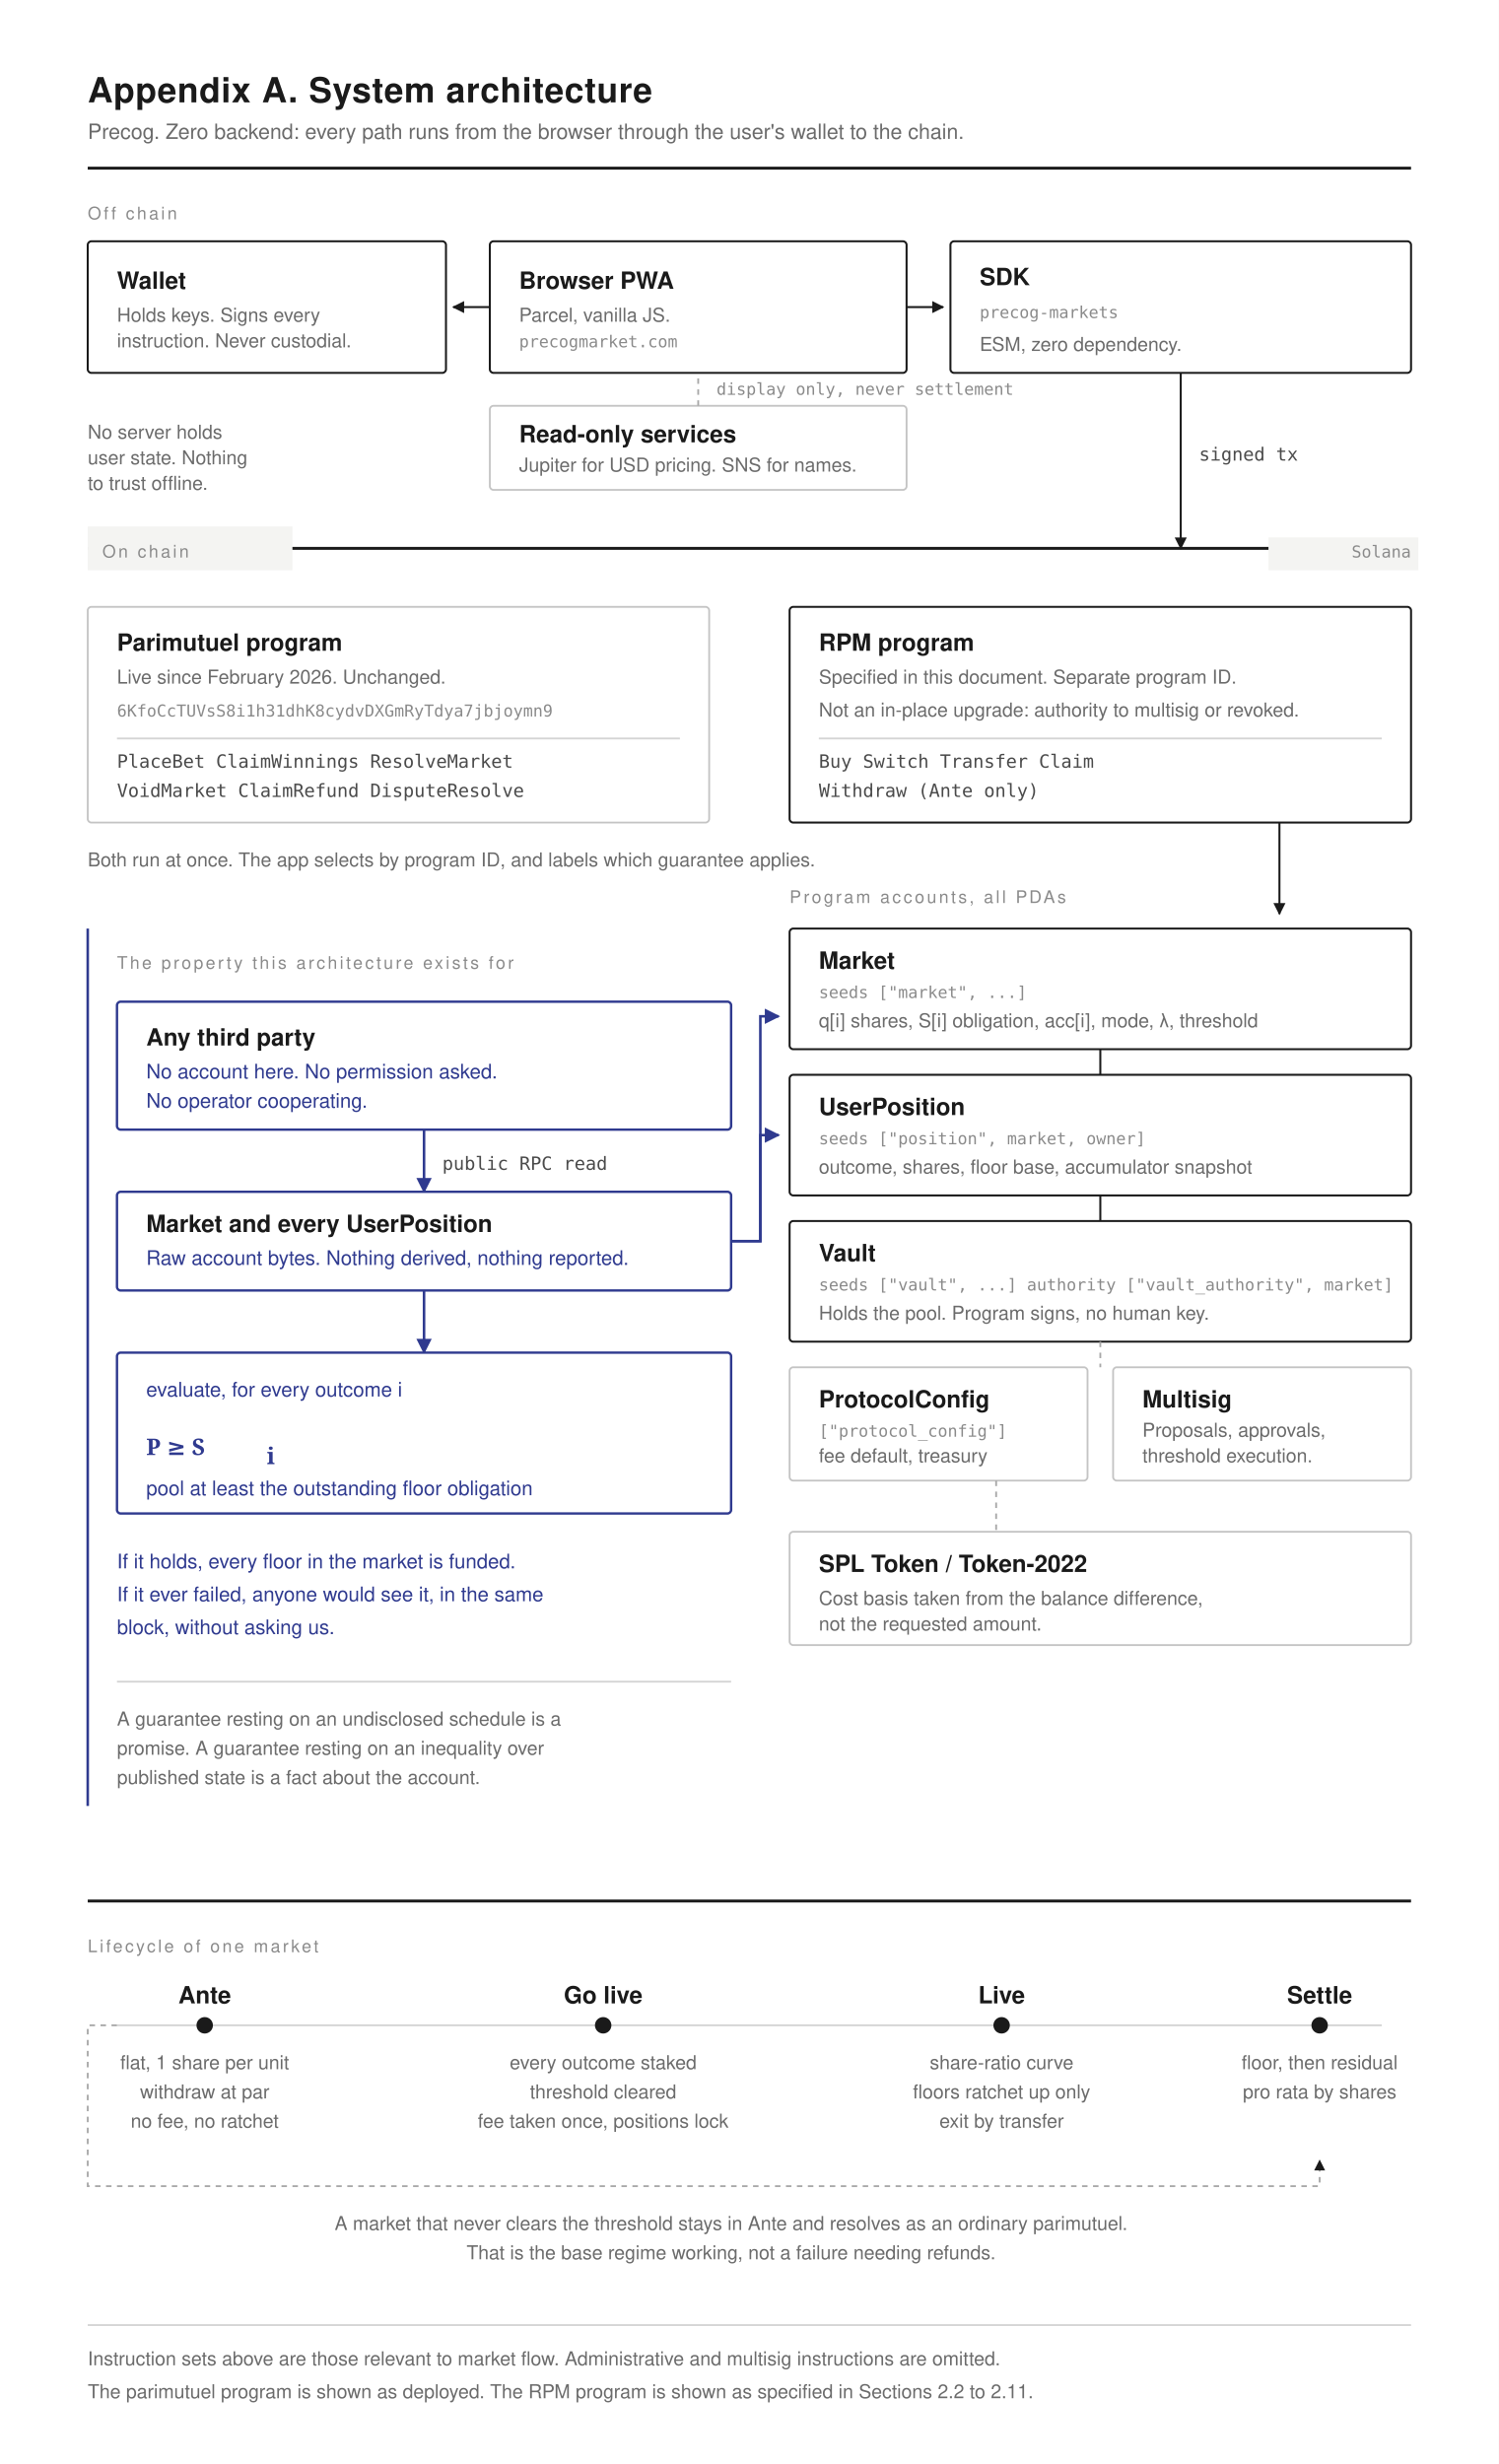
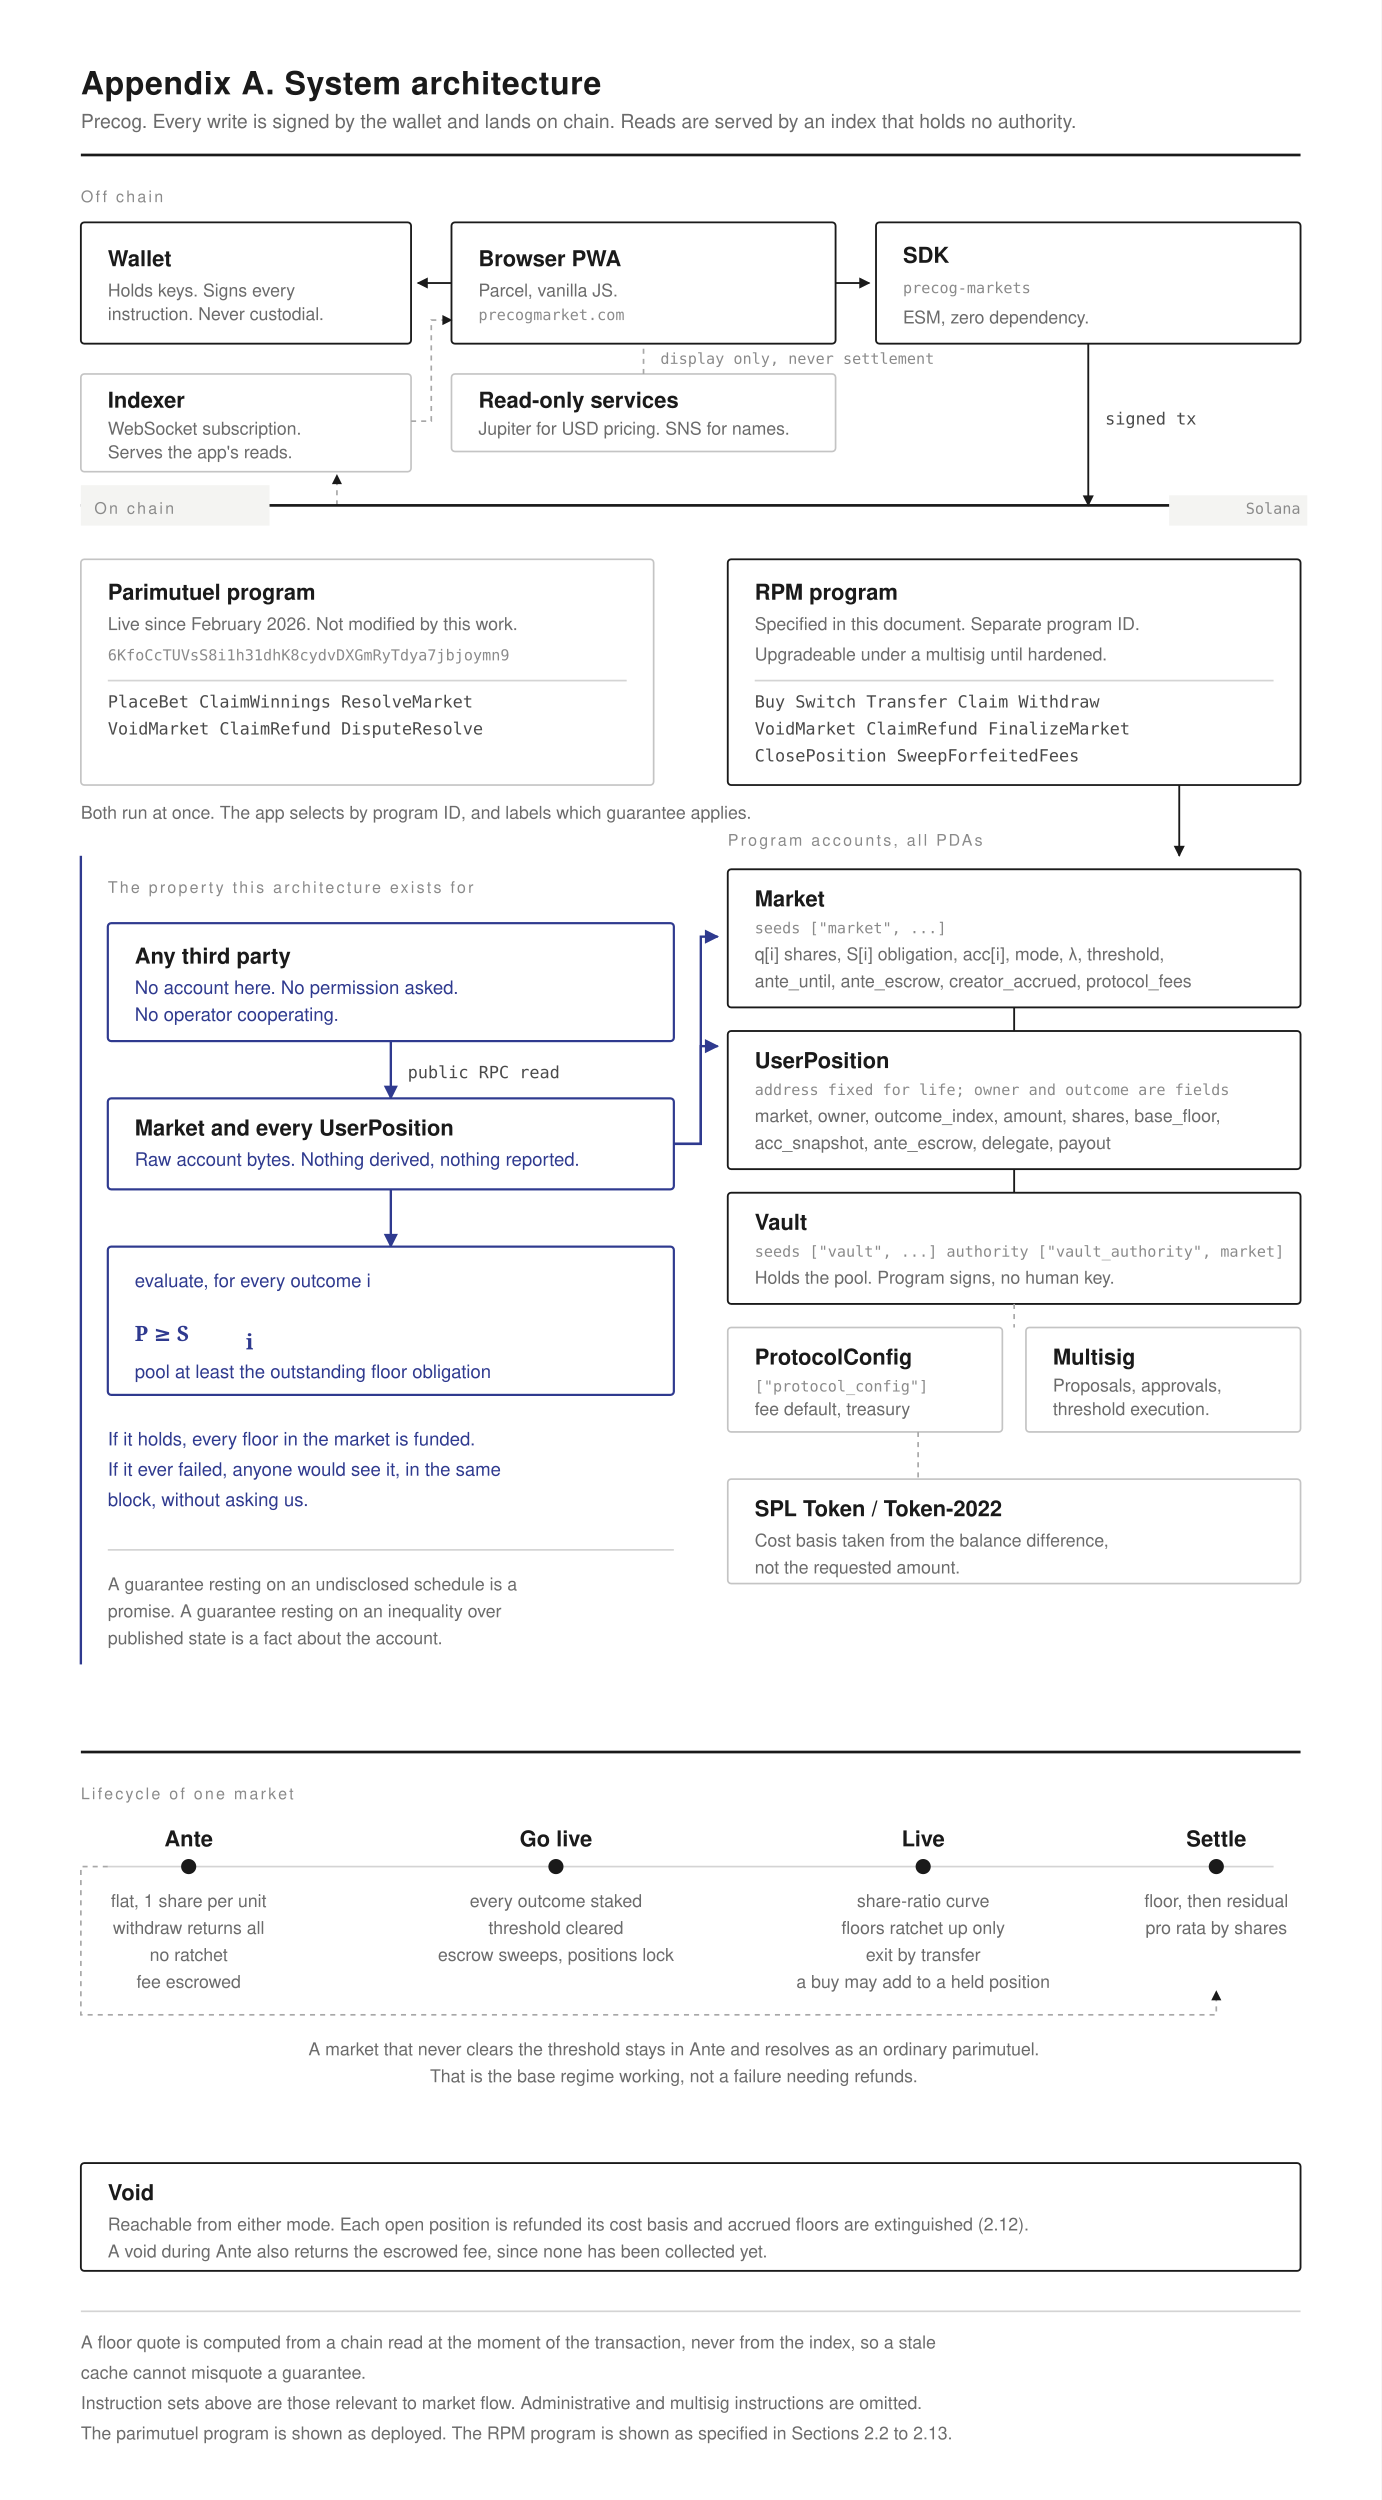
- <svg xmlns="http://www.w3.org/2000/svg" viewBox="0 0 820 1348" width="820" height="1348" font-family="Helvetica, Arial, sans-serif">
+ <svg xmlns="http://www.w3.org/2000/svg" viewBox="0 0 820 1484" width="820" height="1484" font-family="Helvetica, Arial, sans-serif">
  <defs>
    <marker id="a" viewBox="0 0 10 10" refX="9" refY="5" markerWidth="6" markerHeight="6" orient="auto-start-reverse">
      <path d="M0,0 L10,5 L0,10 z" fill="#1a1a1a" />
    </marker>
    <marker id="av" viewBox="0 0 10 10" refX="9" refY="5" markerWidth="6" markerHeight="6" orient="auto-start-reverse">
      <path d="M0,0 L10,5 L0,10 z" fill="#2f3a8f" />
    </marker>
    <style>
      .ttl  { font-size:19px; font-weight:700; fill:#1a1a1a; letter-spacing:.02em }
      .sub  { font-size:11.5px; fill:#6b6b6b }
      .eyeb { font-size:9.5px; fill:#8a8a8a; letter-spacing:.14em; text-transform:uppercase }
      .box  { font-size:13px; font-weight:600; fill:#1a1a1a }
      .note { font-size:10.5px; fill:#6b6b6b }
      .mono { font-family:"SF Mono",Menlo,Consolas,monospace; font-size:10px; fill:#4a4a4a }
      .monos{ font-family:"SF Mono",Menlo,Consolas,monospace; font-size:9px; fill:#8a8a8a }
      .vf   { font-size:11px; fill:#2f3a8f }
      .vfb  { font-size:12.5px; font-weight:700; fill:#2f3a8f }
      .edge { stroke:#1a1a1a; stroke-width:1.1; fill:none }
      .edged{ stroke:#a8a8a8; stroke-width:1; fill:none; stroke-dasharray:3 3 }
      .vedge{ stroke:#2f3a8f; stroke-width:1.4; fill:none }
      .card { fill:#ffffff; stroke:#1a1a1a; stroke-width:1.1 }
      .cardq{ fill:#ffffff; stroke:#c4c4c4; stroke-width:1 }
      .cardv{ fill:#ffffff; stroke:#2f3a8f; stroke-width:1.3 }
      .fill { fill:#f4f4f2 }
      .rule { stroke:#1a1a1a; stroke-width:1.6 }
      .hair { stroke:#d4d4d4; stroke-width:1 }
    </style>
  </defs>
-   <rect width="820" height="1348" fill="#ffffff" />
+   <rect width="820" height="1484" fill="#ffffff" />
  <text x="48" y="56" class="ttl">Appendix A. System architecture</text>
-   <text x="48" y="76" class="sub">Precog. Zero backend: every path runs from the browser through the user's wallet to the chain.</text>
+   <text x="48" y="76" class="sub">Precog. Every write is signed by the wallet and lands on chain. Reads are served by an index that holds no authority.</text>
  <line x1="48" y1="92" x2="772" y2="92" class="rule" />
  <text x="48" y="120" class="eyeb">Off chain</text>
  <rect x="48" y="132" width="196" height="72" rx="2" class="card" />
  <text x="64" y="158" class="box">Wallet</text>
  <text x="64" y="176" class="note">Holds keys. Signs every</text>
  <text x="64" y="190" class="note">instruction. Never custodial.</text>
  <rect x="268" y="132" width="228" height="72" rx="2" class="card" />
  <text x="284" y="158" class="box">Browser PWA</text>
  <text x="284" y="176" class="note">Parcel, vanilla JS.</text>
  <text x="284" y="190" class="monos">precogmarket.com</text>
  <rect x="520" y="132" width="252" height="72" rx="2" class="card" />
  <text x="536" y="156" class="box">SDK</text>
  <text x="536" y="174" class="monos">precog-markets</text>
  <text x="536" y="192" class="note">ESM, zero dependency.</text>
  <path d="M496,168 L516,168" class="edge" marker-end="url(#a)" />
  <path d="M268,168 L248,168" class="edge" marker-end="url(#a)" />
  <rect x="268" y="222" width="228" height="46" rx="2" class="cardq" />
  <text x="284" y="242" class="box" fill="#6b6b6b">Read-only services</text>
  <text x="284" y="258" class="note">Jupiter for USD pricing. SNS for names.</text>
  <path d="M382,222 L382,204" class="edged" />
  <text x="392" y="216" class="monos">display only, never settlement</text>
-   <text x="48" y="240" class="note">No server holds</text>
-   <text x="48" y="254" class="note">user state. Nothing</text>
-   <text x="48" y="268" class="note">to trust offline.</text>
+   <rect x="48" y="222" width="196" height="58" rx="2" class="cardq" />
+   <text x="64" y="242" class="box" fill="#6b6b6b">Indexer</text>
+   <text x="64" y="258" class="note">WebSocket subscription.</text>
+   <text x="64" y="272" class="note">Serves the app's reads.</text>
+   <path d="M200,300 L200,282" class="edged" marker-end="url(#a)" />
+   <path d="M244,250 L256,250 L256,190 L268,190" class="edged" marker-end="url(#a)" />
  <line x1="48" y1="300" x2="772" y2="300" class="rule" />
  <rect x="48" y="288" width="112" height="24" class="fill" />
  <text x="56" y="305" class="eyeb">On chain</text>
  <rect x="694" y="294" width="82" height="18" class="fill" />
  <text x="772" y="305" class="monos" text-anchor="end">Solana</text>
  <path d="M646,204 L646,300" class="edge" marker-end="url(#a)" />
  <text x="656" y="252" class="mono">signed tx</text>
-   <rect x="48" y="332" width="340" height="118" rx="2" class="cardq" />
+   <rect x="48" y="332" width="340" height="134" rx="2" class="cardq" />
  <text x="64" y="356" class="box" fill="#6b6b6b">Parimutuel program</text>
-   <text x="64" y="374" class="note">Live since February 2026. Unchanged.</text>
+   <text x="64" y="374" class="note">Live since February 2026. Not modified by this work.</text>
  <text x="64" y="392" class="monos">6KfoCcTUVsS8i1h31dhK8cydvDXGmRyTdya7jbjoymn9</text>
  <line x1="64" y1="404" x2="372" y2="404" class="hair" />
  <text x="64" y="420" class="mono">PlaceBet  ClaimWinnings  ResolveMarket</text>
  <text x="64" y="436" class="mono">VoidMarket  ClaimRefund  DisputeResolve</text>
-   <rect x="432" y="332" width="340" height="118" rx="2" class="card" />
+   <rect x="432" y="332" width="340" height="134" rx="2" class="card" />
  <text x="448" y="356" class="box">RPM program</text>
  <text x="448" y="374" class="note">Specified in this document. Separate program ID.</text>
-   <text x="448" y="392" class="note">Not an in-place upgrade: authority to multisig or revoked.</text>
+   <text x="448" y="392" class="note">Upgradeable under a multisig until hardened.</text>
  <line x1="448" y1="404" x2="756" y2="404" class="hair" />
-   <text x="448" y="420" class="mono">Buy  Switch  Transfer  Claim</text>
-   <text x="448" y="436" class="mono">Withdraw (Ante only)</text>
-   <text x="48" y="474" class="note">Both run at once. The app selects by program ID, and labels which guarantee applies.</text>
-   <text x="432" y="494" class="eyeb">Program accounts, all PDAs</text>
-   <path d="M700,450 L700,500" class="edge" marker-end="url(#a)" />
-   <rect x="432" y="508" width="340" height="66" rx="2" class="card" />
-   <text x="448" y="530" class="box">Market</text>
-   <text x="448" y="546" class="monos">seeds ["market", ...]</text>
-   <text x="448" y="562" class="note">q[i] shares, S[i] obligation, acc[i], mode, λ, threshold</text>
-   <rect x="432" y="588" width="340" height="66" rx="2" class="card" />
-   <text x="448" y="610" class="box">UserPosition</text>
-   <text x="448" y="626" class="monos">seeds ["position", market, owner]</text>
-   <text x="448" y="642" class="note">outcome, shares, floor base, accumulator snapshot</text>
-   <rect x="432" y="668" width="340" height="66" rx="2" class="card" />
-   <text x="448" y="690" class="box">Vault</text>
-   <text x="448" y="706" class="monos">seeds ["vault", ...] authority ["vault_authority", market]</text>
-   <text x="448" y="722" class="note">Holds the pool. Program signs, no human key.</text>
-   <rect x="432" y="748" width="163" height="62" rx="2" class="cardq" />
-   <text x="448" y="770" class="box" fill="#6b6b6b">ProtocolConfig</text>
-   <text x="448" y="786" class="monos">["protocol_config"]</text>
-   <text x="448" y="800" class="note">fee default, treasury</text>
-   <rect x="609" y="748" width="163" height="62" rx="2" class="cardq" />
-   <text x="625" y="770" class="box" fill="#6b6b6b">Multisig</text>
-   <text x="625" y="786" class="note">Proposals, approvals,</text>
-   <text x="625" y="800" class="note">threshold execution.</text>
-   <path d="M602,574 L602,588" class="edge" />
-   <path d="M602,654 L602,668" class="edge" />
-   <path d="M602,734 L602,748" class="edged" />
-   <rect x="432" y="838" width="340" height="62" rx="2" class="cardq" />
-   <text x="448" y="860" class="box" fill="#6b6b6b">SPL Token / Token-2022</text>
-   <text x="448" y="878" class="note">Cost basis taken from the balance difference,</text>
-   <text x="448" y="892" class="note">not the requested amount.</text>
-   <path d="M545,810 L545,838" class="edged" />
+   <text x="448" y="420" class="mono">Buy  Switch  Transfer  Claim  Withdraw</text>
+   <text x="448" y="436" class="mono">VoidMarket  ClaimRefund  FinalizeMarket</text>
+   <text x="448" y="452" class="mono">ClosePosition  SweepForfeitedFees</text>
+   <text x="48" y="486" class="note">Both run at once. The app selects by program ID, and labels which guarantee applies.</text>
+   <text x="432" y="502" class="eyeb">Program accounts, all PDAs</text>
+   <path d="M700,466 L700,508" class="edge" marker-end="url(#a)" />
+   <rect x="432" y="516" width="340" height="82" rx="2" class="card" />
+   <text x="448" y="538" class="box">Market</text>
+   <text x="448" y="554" class="monos">seeds ["market", ...]</text>
+   <text x="448" y="570" class="note">q[i] shares, S[i] obligation, acc[i], mode, λ, threshold,</text>
+   <text x="448" y="586" class="note">ante_until, ante_escrow, creator_accrued, protocol_fees</text>
+   <rect x="432" y="612" width="340" height="82" rx="2" class="card" />
+   <text x="448" y="634" class="box">UserPosition</text>
+   <text x="448" y="650" class="monos">address fixed for life; owner and outcome are fields</text>
+   <text x="448" y="666" class="note">market, owner, outcome_index, amount, shares, base_floor,</text>
+   <text x="448" y="682" class="note">acc_snapshot, ante_escrow, delegate, payout</text>
+   <rect x="432" y="708" width="340" height="66" rx="2" class="card" />
+   <text x="448" y="730" class="box">Vault</text>
+   <text x="448" y="746" class="monos">seeds ["vault", ...] authority ["vault_authority", market]</text>
+   <text x="448" y="762" class="note">Holds the pool. Program signs, no human key.</text>
+   <rect x="432" y="788" width="163" height="62" rx="2" class="cardq" />
+   <text x="448" y="810" class="box" fill="#6b6b6b">ProtocolConfig</text>
+   <text x="448" y="826" class="monos">["protocol_config"]</text>
+   <text x="448" y="840" class="note">fee default, treasury</text>
+   <rect x="609" y="788" width="163" height="62" rx="2" class="cardq" />
+   <text x="625" y="810" class="box" fill="#6b6b6b">Multisig</text>
+   <text x="625" y="826" class="note">Proposals, approvals,</text>
+   <text x="625" y="840" class="note">threshold execution.</text>
+   <path d="M602,598 L602,612" class="edge" />
+   <path d="M602,694 L602,708" class="edge" />
+   <path d="M602,774 L602,788" class="edged" />
+   <rect x="432" y="878" width="340" height="62" rx="2" class="cardq" />
+   <text x="448" y="900" class="box" fill="#6b6b6b">SPL Token / Token-2022</text>
+   <text x="448" y="918" class="note">Cost basis taken from the balance difference,</text>
+   <text x="448" y="934" class="note">not the requested amount.</text>
+   <path d="M545,850 L545,878" class="edged" />
  <line x1="48" y1="508" x2="48" y2="988" class="vedge" />
  <text x="64" y="530" class="eyeb" fill="#2f3a8f">The property this architecture exists for</text>
  <rect x="64" y="548" width="336" height="70" rx="2" class="cardv" />
  <text x="80" y="572" class="box" fill="#2f3a8f">Any third party</text>
  <text x="80" y="590" class="vf">No account here. No permission asked.</text>
  <text x="80" y="606" class="vf">No operator cooperating.</text>
  <path d="M232,618 L232,652" class="vedge" marker-end="url(#av)" />
  <text x="242" y="640" class="mono" fill="#2f3a8f">public RPC read</text>
  <rect x="64" y="652" width="336" height="54" rx="2" class="cardv" />
  <text x="80" y="674" class="box" fill="#2f3a8f">Market and every UserPosition</text>
  <text x="80" y="692" class="vf">Raw account bytes. Nothing derived, nothing reported.</text>
  <path d="M232,706 L232,740" class="vedge" marker-end="url(#av)" />
  <rect x="64" y="740" width="336" height="88" rx="2" class="cardv" />
  <text x="80" y="764" class="vf">evaluate, for every outcome i</text>
  <text x="80" y="796" class="vfb" font-family="Georgia, serif" font-size="21">P  ≥  S</text>
  <text x="146" y="801" class="vfb" font-family="Georgia, serif" font-size="13">i</text>
  <text x="80" y="818" class="vf">pool at least the outstanding floor obligation</text>
  <path d="M400,679 L416,679 L416,556 L426,556" class="vedge" marker-end="url(#av)" />
  <path d="M400,679 L416,679 L416,621 L426,621" class="vedge" marker-end="url(#av)" />
  <text x="64" y="858" class="vf">If it holds, every floor in the market is funded.</text>
  <text x="64" y="876" class="vf">If it ever failed, anyone would see it, in the same</text>
  <text x="64" y="894" class="vf">block, without asking us.</text>
  <line x1="64" y1="920" x2="400" y2="920" class="hair" />
  <text x="64" y="944" class="note">A guarantee resting on an undisclosed schedule is a</text>
  <text x="64" y="960" class="note">promise. A guarantee resting on an inequality over</text>
  <text x="64" y="976" class="note">published state is a fact about the account.</text>
  <line x1="48" y1="1040" x2="772" y2="1040" class="rule" />
  <text x="48" y="1068" class="eyeb">Lifecycle of one market</text>
  <line x1="64" y1="1108" x2="756" y2="1108" class="hair" />
  <circle cx="112" cy="1108" r="4.5" fill="#1a1a1a" />
  <text x="112" y="1096" class="box" text-anchor="middle" font-size="12">Ante</text>
  <text x="112" y="1132" class="note" text-anchor="middle">flat, 1 share per unit</text>
-   <text x="112" y="1148" class="note" text-anchor="middle">withdraw at par</text>
-   <text x="112" y="1164" class="note" text-anchor="middle">no fee, no ratchet</text>
+   <text x="112" y="1148" class="note" text-anchor="middle">withdraw returns all</text>
+   <text x="112" y="1164" class="note" text-anchor="middle">no ratchet</text>
+   <text x="112" y="1180" class="note" text-anchor="middle">fee escrowed</text>
  <circle cx="330" cy="1108" r="4.5" fill="#1a1a1a" />
  <text x="330" y="1096" class="box" text-anchor="middle" font-size="12">Go live</text>
  <text x="330" y="1132" class="note" text-anchor="middle">every outcome staked</text>
  <text x="330" y="1148" class="note" text-anchor="middle">threshold cleared</text>
-   <text x="330" y="1164" class="note" text-anchor="middle">fee taken once, positions lock</text>
+   <text x="330" y="1164" class="note" text-anchor="middle">escrow sweeps, positions lock</text>
  <circle cx="548" cy="1108" r="4.5" fill="#1a1a1a" />
  <text x="548" y="1096" class="box" text-anchor="middle" font-size="12">Live</text>
  <text x="548" y="1132" class="note" text-anchor="middle">share-ratio curve</text>
  <text x="548" y="1148" class="note" text-anchor="middle">floors ratchet up only</text>
  <text x="548" y="1164" class="note" text-anchor="middle">exit by transfer</text>
+   <text x="548" y="1180" class="note" text-anchor="middle">a buy may add to a held position</text>
  <circle cx="722" cy="1108" r="4.5" fill="#1a1a1a" />
  <text x="722" y="1096" class="box" text-anchor="middle" font-size="12">Settle</text>
  <text x="722" y="1132" class="note" text-anchor="middle">floor, then residual</text>
  <text x="722" y="1148" class="note" text-anchor="middle">pro rata by shares</text>
  <path d="M64,1108 L48,1108 L48,1196 L722,1196 L722,1182" class="edged" marker-end="url(#a)" />
  <text x="400" y="1220" class="note" text-anchor="middle">A market that never clears the threshold stays in Ante and resolves as an ordinary parimutuel.</text>
  <text x="400" y="1236" class="note" text-anchor="middle">That is the base regime working, not a failure needing refunds.</text>
-   <line x1="48" y1="1272" x2="772" y2="1272" class="hair" />
-   <text x="48" y="1294" class="note">Instruction sets above are those relevant to market flow. Administrative and multisig instructions are omitted.</text>
-   <text x="48" y="1312" class="note">The parimutuel program is shown as deployed. The RPM program is shown as specified in Sections 2.2 to 2.11.</text>
+   <rect x="48" y="1284" width="724" height="64" rx="2" class="card" />
+   <text x="64" y="1306" class="box">Void</text>
+   <text x="64" y="1324" class="note">Reachable from either mode. Each open position is refunded its cost basis and accrued floors are extinguished (2.12).</text>
+   <text x="64" y="1340" class="note">A void during Ante also returns the escrowed fee, since none has been collected yet.</text>
+   <line x1="48" y1="1372" x2="772" y2="1372" class="hair" />
+   <text x="48" y="1394" class="note">A floor quote is computed from a chain read at the moment of the transaction, never from the index, so a stale</text>
+   <text x="48" y="1412" class="note">cache cannot misquote a guarantee.</text>
+   <text x="48" y="1430" class="note">Instruction sets above are those relevant to market flow. Administrative and multisig instructions are omitted.</text>
+   <text x="48" y="1448" class="note">The parimutuel program is shown as deployed. The RPM program is shown as specified in Sections 2.2 to 2.13.</text>
</svg>
